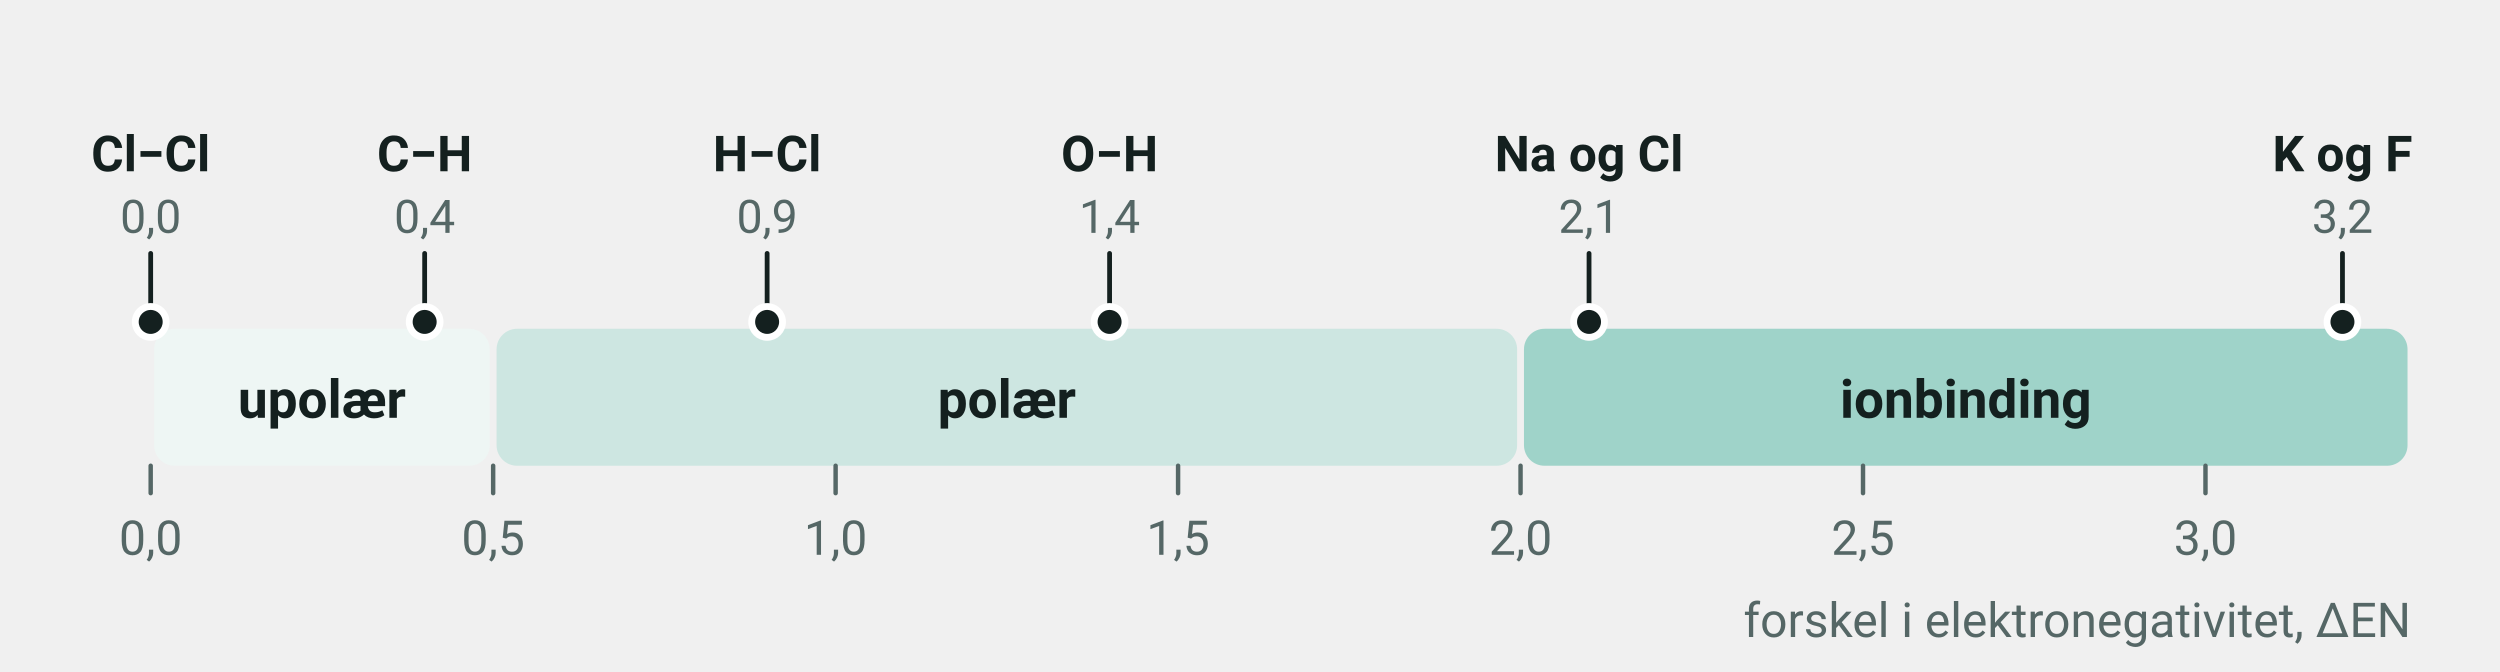
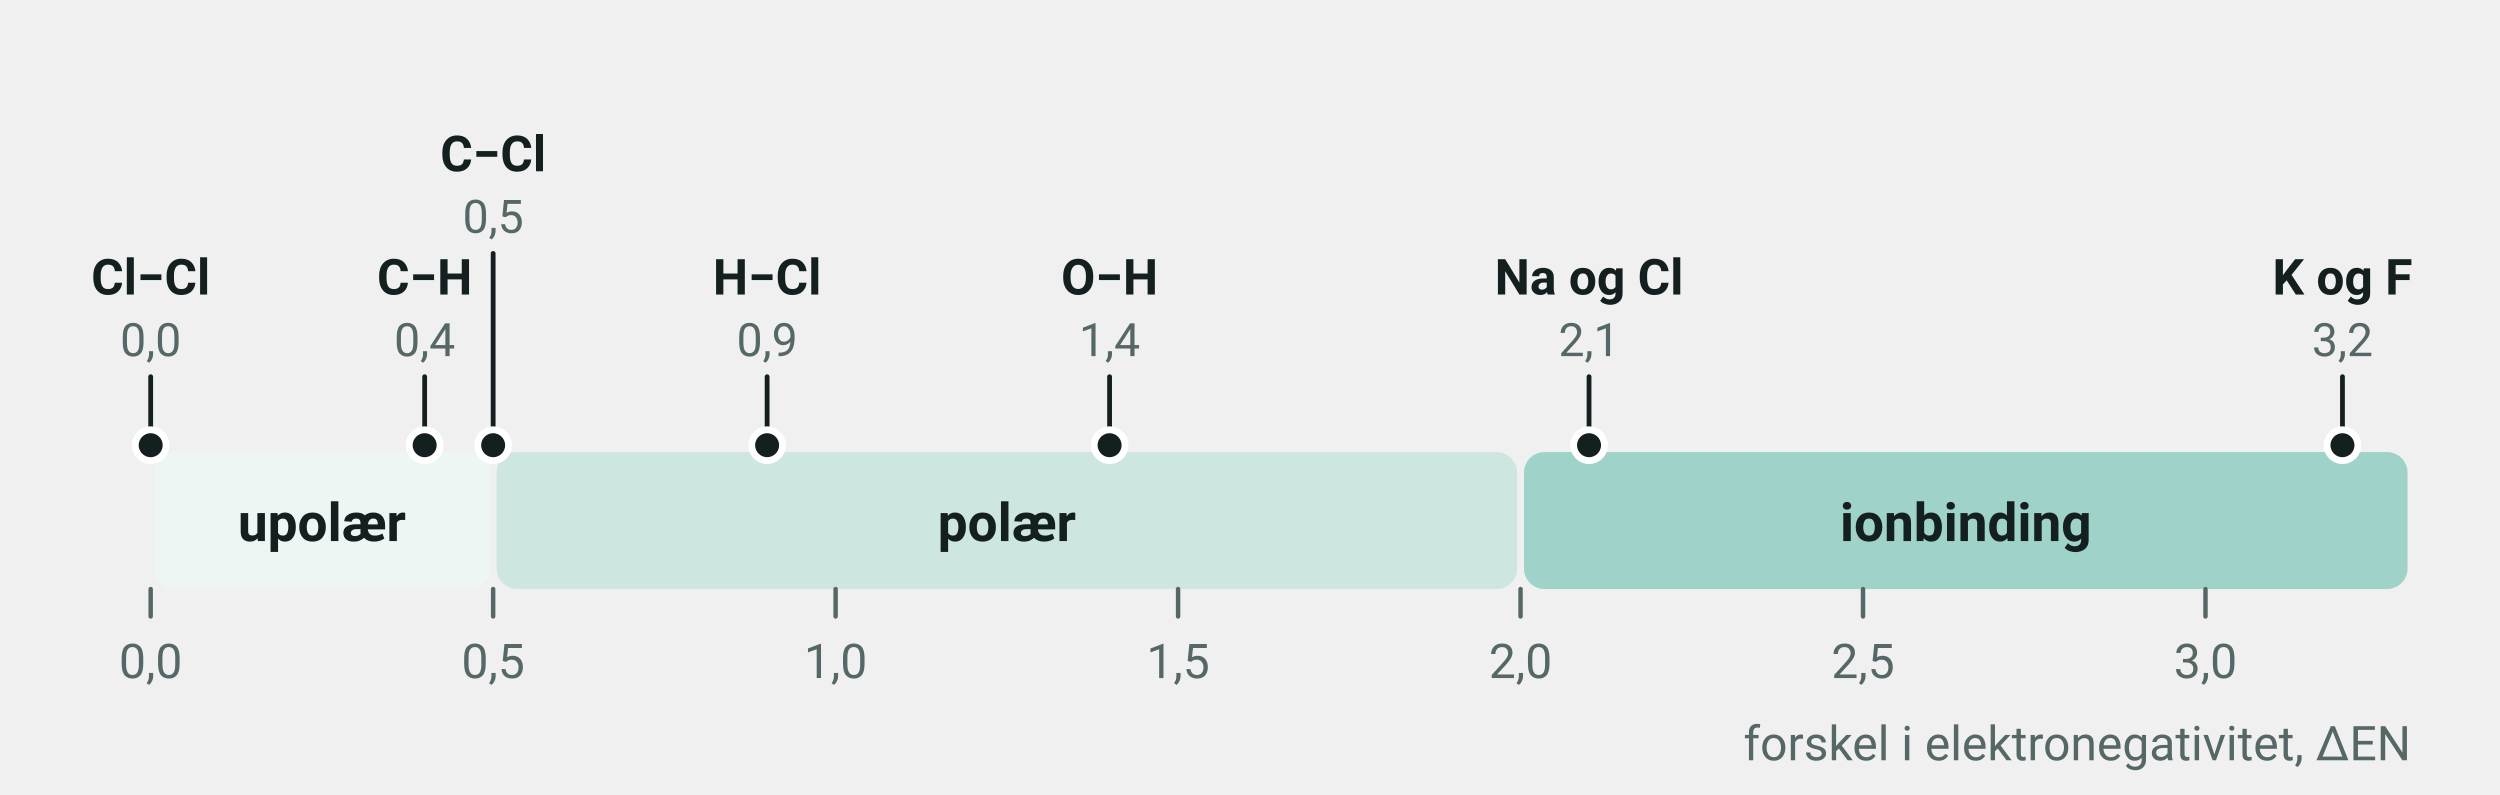
- <svg xmlns="http://www.w3.org/2000/svg" viewBox="0 0 730 196" width="730" height="196" font-family="'Segoe UI', Roboto, 'Helvetica Neue', Arial, sans-serif" role="img" aria-label="Skala over forskellen i elektronegativitet: under 0,5 upolær, fra 0,5 op til 2,0 polær, og 2,0 eller mere ionbinding">
+ <svg xmlns="http://www.w3.org/2000/svg" viewBox="0 0 730 232" width="730" height="232" font-family="'Segoe UI', Roboto, 'Helvetica Neue', Arial, sans-serif" role="img" aria-label="Skala over forskellen i elektronegativitet: under 0,5 upolær, fra 0,5 til under 2,0 polær, og 2,0 eller mere ionbinding">
  <g class="peg-vejledning" data-tekst="Peg på et eksempel, og se, hvordan forskellen i elektronegativitet er regnet ud." />
  <g class="peg" data-titel="Upolær elektronparbinding" data-tekst="Er forskellen i elektronegativitet under 0,5, er bindingen upolær. Elektronparret deles ligeligt mellem de to atomer." data-noegle="upolær" data-med="i-upolær">
-     <rect x="45.0" y="96.0" width="98.0" height="40.0" rx="6" fill="#eef6f4" />
-     <text x="94.0" y="122.0" font-size="15.5" text-anchor="middle" fill="#14201f" font-weight="700">
+     <rect x="45.0" y="132.0" width="98.0" height="40.0" rx="6" fill="#eef6f4" />
+     <text x="94.0" y="158.0" font-size="15.5" text-anchor="middle" fill="#14201f" font-weight="700">
      <tspan>upolær</tspan>
    </text>
  </g>
-   <g class="peg" data-titel="Polær elektronparbinding" data-tekst="Er forskellen i elektronegativitet fra 0,5 op til 2,0, er bindingen polær. Elektronparret ligger tættest på det mest elektronegative atom." data-noegle="polær" data-med="i-polær">
-     <rect x="145.0" y="96.0" width="298.0" height="40.0" rx="6" fill="#cde6e1" />
-     <text x="294.0" y="122.0" font-size="15.5" text-anchor="middle" fill="#14201f" font-weight="700">
+   <g class="peg" data-titel="Polær elektronparbinding" data-tekst="Er forskellen i elektronegativitet fra 0,5 til under 2,0, er bindingen polær. Elektronparret ligger tættest på det mest elektronegative atom." data-noegle="polær" data-med="i-polær">
+     <rect x="145.0" y="132.0" width="298.0" height="40.0" rx="6" fill="#cde6e1" />
+     <text x="294.0" y="158.0" font-size="15.5" text-anchor="middle" fill="#14201f" font-weight="700">
      <tspan>polær</tspan>
    </text>
  </g>
  <g class="peg" data-titel="Ionbinding" data-tekst="Er forskellen i elektronegativitet 2,0 eller mere, er det en ionbinding. Det mest elektronegative atom tager elektronerne helt." data-noegle="ionbinding" data-med="i-ionbinding">
-     <rect x="445.0" y="96.0" width="258.0" height="40.0" rx="6" fill="#9fd3c9" />
-     <text x="574.0" y="122.0" font-size="15.5" text-anchor="middle" fill="#14201f" font-weight="700">
+     <rect x="445.0" y="132.0" width="258.0" height="40.0" rx="6" fill="#9fd3c9" />
+     <text x="574.0" y="158.0" font-size="15.5" text-anchor="middle" fill="#14201f" font-weight="700">
      <tspan>ionbinding</tspan>
    </text>
  </g>
-   <line x1="44.0" y1="136.0" x2="44.0" y2="144.0" stroke="#556766" stroke-width="1.3" stroke-linecap="round" />
-   <text x="44.0" y="162.0" font-size="14" text-anchor="middle" fill="#556766">
+   <line x1="44.0" y1="172.0" x2="44.0" y2="180.0" stroke="#556766" stroke-width="1.3" stroke-linecap="round" />
+   <text x="44.0" y="198.0" font-size="14" text-anchor="middle" fill="#556766">
    <tspan>0,0</tspan>
  </text>
-   <line x1="144.0" y1="136.0" x2="144.0" y2="144.0" stroke="#556766" stroke-width="1.3" stroke-linecap="round" />
-   <text x="144.0" y="162.0" font-size="14" text-anchor="middle" fill="#556766">
+   <line x1="144.0" y1="172.0" x2="144.0" y2="180.0" stroke="#556766" stroke-width="1.3" stroke-linecap="round" />
+   <text x="144.0" y="198.0" font-size="14" text-anchor="middle" fill="#556766">
    <tspan>0,5</tspan>
  </text>
-   <line x1="244.0" y1="136.0" x2="244.0" y2="144.0" stroke="#556766" stroke-width="1.3" stroke-linecap="round" />
-   <text x="244.0" y="162.0" font-size="14" text-anchor="middle" fill="#556766">
+   <line x1="244.0" y1="172.0" x2="244.0" y2="180.0" stroke="#556766" stroke-width="1.3" stroke-linecap="round" />
+   <text x="244.0" y="198.0" font-size="14" text-anchor="middle" fill="#556766">
    <tspan>1,0</tspan>
  </text>
-   <line x1="344.0" y1="136.0" x2="344.0" y2="144.0" stroke="#556766" stroke-width="1.3" stroke-linecap="round" />
-   <text x="344.0" y="162.0" font-size="14" text-anchor="middle" fill="#556766">
+   <line x1="344.0" y1="172.0" x2="344.0" y2="180.0" stroke="#556766" stroke-width="1.3" stroke-linecap="round" />
+   <text x="344.0" y="198.0" font-size="14" text-anchor="middle" fill="#556766">
    <tspan>1,5</tspan>
  </text>
-   <line x1="444.0" y1="136.0" x2="444.0" y2="144.0" stroke="#556766" stroke-width="1.3" stroke-linecap="round" />
-   <text x="444.0" y="162.0" font-size="14" text-anchor="middle" fill="#556766">
+   <line x1="444.0" y1="172.0" x2="444.0" y2="180.0" stroke="#556766" stroke-width="1.3" stroke-linecap="round" />
+   <text x="444.0" y="198.0" font-size="14" text-anchor="middle" fill="#556766">
    <tspan>2,0</tspan>
  </text>
-   <line x1="544.0" y1="136.0" x2="544.0" y2="144.0" stroke="#556766" stroke-width="1.3" stroke-linecap="round" />
-   <text x="544.0" y="162.0" font-size="14" text-anchor="middle" fill="#556766">
+   <line x1="544.0" y1="172.0" x2="544.0" y2="180.0" stroke="#556766" stroke-width="1.3" stroke-linecap="round" />
+   <text x="544.0" y="198.0" font-size="14" text-anchor="middle" fill="#556766">
    <tspan>2,5</tspan>
  </text>
-   <line x1="644.0" y1="136.0" x2="644.0" y2="144.0" stroke="#556766" stroke-width="1.3" stroke-linecap="round" />
-   <text x="644.0" y="162.0" font-size="14" text-anchor="middle" fill="#556766">
+   <line x1="644.0" y1="172.0" x2="644.0" y2="180.0" stroke="#556766" stroke-width="1.3" stroke-linecap="round" />
+   <text x="644.0" y="198.0" font-size="14" text-anchor="middle" fill="#556766">
    <tspan>3,0</tspan>
  </text>
-   <text x="704.0" y="186.0" font-size="14" text-anchor="end" fill="#556766">
+   <text x="704.0" y="222.0" font-size="14" text-anchor="end" fill="#556766">
    <tspan>forskel i elektronegativitet, ΔEN</tspan>
  </text>
  <g class="peg" data-titel="Bindingen Cl−Cl" data-tekst="Begge atomer er chlor med elektronegativiteten 3,0.&#10;ΔEN = 3,0 − 3,0 = 0,0&#10;Forskellen er under 0,5, så bindingen er upolær." data-noegle="Cl−Cl" data-i="i-upolær" data-med="upolær">
-     <line x1="44.0" y1="74.0" x2="44.0" y2="94.0" stroke="#14201f" stroke-width="1.4" stroke-linecap="round" />
-     <circle cx="44.0" cy="94.0" r="4.5" fill="#14201f" stroke="#ffffff" stroke-width="2" />
-     <text x="44.0" y="50.0" font-size="14.5" text-anchor="middle" fill="#14201f" font-weight="700">
+     <line x1="44.0" y1="110.0" x2="44.0" y2="130.0" stroke="#14201f" stroke-width="1.4" stroke-linecap="round" />
+     <circle cx="44.0" cy="130.0" r="4.5" fill="#14201f" stroke="#ffffff" stroke-width="2" />
+     <text x="44.0" y="86.0" font-size="14.5" text-anchor="middle" fill="#14201f" font-weight="700">
      <tspan>Cl−Cl</tspan>
    </text>
-     <text x="44.0" y="68.0" font-size="13.5" text-anchor="middle" fill="#556766">
+     <text x="44.0" y="104.0" font-size="13.5" text-anchor="middle" fill="#556766">
      <tspan>0,0</tspan>
    </text>
  </g>
  <g class="peg" data-titel="Bindingen C−H" data-tekst="Carbon har elektronegativiteten 2,5, og hydrogen har 2,1.&#10;ΔEN = 2,5 − 2,1 = 0,4&#10;Forskellen er under 0,5, så bindingen er upolær." data-noegle="C−H" data-i="i-upolær" data-med="upolær">
-     <line x1="124.0" y1="74.0" x2="124.0" y2="94.0" stroke="#14201f" stroke-width="1.4" stroke-linecap="round" />
-     <circle cx="124.0" cy="94.0" r="4.5" fill="#14201f" stroke="#ffffff" stroke-width="2" />
-     <text x="124.0" y="50.0" font-size="14.5" text-anchor="middle" fill="#14201f" font-weight="700">
+     <line x1="124.0" y1="110.0" x2="124.0" y2="130.0" stroke="#14201f" stroke-width="1.4" stroke-linecap="round" />
+     <circle cx="124.0" cy="130.0" r="4.5" fill="#14201f" stroke="#ffffff" stroke-width="2" />
+     <text x="124.0" y="86.0" font-size="14.5" text-anchor="middle" fill="#14201f" font-weight="700">
      <tspan>C−H</tspan>
    </text>
-     <text x="124.0" y="68.0" font-size="13.5" text-anchor="middle" fill="#556766">
+     <text x="124.0" y="104.0" font-size="13.5" text-anchor="middle" fill="#556766">
      <tspan>0,4</tspan>
    </text>
  </g>
+   <g class="peg" data-titel="Bindingen C−Cl" data-tekst="Chlor har elektronegativiteten 3,0, og carbon har 2,5.&#10;ΔEN = 3,0 − 2,5 = 0,5&#10;Forskellen ligger præcis på grænsen, og så regnes bindingen som polær." data-noegle="C−Cl" data-i="i-polær" data-med="polær">
+     <line x1="144.0" y1="74.0" x2="144.0" y2="130.0" stroke="#14201f" stroke-width="1.4" stroke-linecap="round" />
+     <circle cx="144.0" cy="130.0" r="4.5" fill="#14201f" stroke="#ffffff" stroke-width="2" />
+     <text x="144.0" y="50.0" font-size="14.5" text-anchor="middle" fill="#14201f" font-weight="700">
+       <tspan>C−Cl</tspan>
+     </text>
+     <text x="144.0" y="68.0" font-size="13.5" text-anchor="middle" fill="#556766">
+       <tspan>0,5</tspan>
+     </text>
+   </g>
  <g class="peg" data-titel="Bindingen H−Cl" data-tekst="Chlor har elektronegativiteten 3,0, og hydrogen har 2,1.&#10;ΔEN = 3,0 − 2,1 = 0,9&#10;Forskellen ligger mellem 0,5 og 2,0, så bindingen er polær." data-noegle="H−Cl" data-i="i-polær" data-med="polær">
-     <line x1="224.0" y1="74.0" x2="224.0" y2="94.0" stroke="#14201f" stroke-width="1.4" stroke-linecap="round" />
-     <circle cx="224.0" cy="94.0" r="4.5" fill="#14201f" stroke="#ffffff" stroke-width="2" />
-     <text x="224.0" y="50.0" font-size="14.5" text-anchor="middle" fill="#14201f" font-weight="700">
+     <line x1="224.0" y1="110.0" x2="224.0" y2="130.0" stroke="#14201f" stroke-width="1.4" stroke-linecap="round" />
+     <circle cx="224.0" cy="130.0" r="4.5" fill="#14201f" stroke="#ffffff" stroke-width="2" />
+     <text x="224.0" y="86.0" font-size="14.5" text-anchor="middle" fill="#14201f" font-weight="700">
      <tspan>H−Cl</tspan>
    </text>
-     <text x="224.0" y="68.0" font-size="13.5" text-anchor="middle" fill="#556766">
+     <text x="224.0" y="104.0" font-size="13.5" text-anchor="middle" fill="#556766">
      <tspan>0,9</tspan>
    </text>
  </g>
  <g class="peg" data-titel="Bindingen O−H" data-tekst="Oxygen har elektronegativiteten 3,5, og hydrogen har 2,1.&#10;ΔEN = 3,5 − 2,1 = 1,4&#10;Forskellen ligger mellem 0,5 og 2,0, så bindingen er polær." data-noegle="O−H" data-i="i-polær" data-med="polær">
-     <line x1="324.0" y1="74.0" x2="324.0" y2="94.0" stroke="#14201f" stroke-width="1.4" stroke-linecap="round" />
-     <circle cx="324.0" cy="94.0" r="4.5" fill="#14201f" stroke="#ffffff" stroke-width="2" />
-     <text x="324.0" y="50.0" font-size="14.5" text-anchor="middle" fill="#14201f" font-weight="700">
+     <line x1="324.0" y1="110.0" x2="324.0" y2="130.0" stroke="#14201f" stroke-width="1.4" stroke-linecap="round" />
+     <circle cx="324.0" cy="130.0" r="4.5" fill="#14201f" stroke="#ffffff" stroke-width="2" />
+     <text x="324.0" y="86.0" font-size="14.5" text-anchor="middle" fill="#14201f" font-weight="700">
      <tspan>O−H</tspan>
    </text>
-     <text x="324.0" y="68.0" font-size="13.5" text-anchor="middle" fill="#556766">
+     <text x="324.0" y="104.0" font-size="13.5" text-anchor="middle" fill="#556766">
      <tspan>1,4</tspan>
    </text>
  </g>
  <g class="peg" data-titel="Natrium og chlor" data-tekst="Chlor har elektronegativiteten 3,0, og natrium har 0,9.&#10;ΔEN = 3,0 − 0,9 = 2,1&#10;Forskellen er over 2,0, så det er en ionbinding." data-noegle="NaogCl" data-i="i-ionbinding" data-med="ionbinding">
-     <line x1="464.0" y1="74.0" x2="464.0" y2="94.0" stroke="#14201f" stroke-width="1.4" stroke-linecap="round" />
-     <circle cx="464.0" cy="94.0" r="4.5" fill="#14201f" stroke="#ffffff" stroke-width="2" />
-     <text x="464.0" y="50.0" font-size="14.5" text-anchor="middle" fill="#14201f" font-weight="700">
+     <line x1="464.0" y1="110.0" x2="464.0" y2="130.0" stroke="#14201f" stroke-width="1.4" stroke-linecap="round" />
+     <circle cx="464.0" cy="130.0" r="4.5" fill="#14201f" stroke="#ffffff" stroke-width="2" />
+     <text x="464.0" y="86.0" font-size="14.5" text-anchor="middle" fill="#14201f" font-weight="700">
      <tspan>Na og Cl</tspan>
    </text>
-     <text x="464.0" y="68.0" font-size="13.5" text-anchor="middle" fill="#556766">
+     <text x="464.0" y="104.0" font-size="13.5" text-anchor="middle" fill="#556766">
      <tspan>2,1</tspan>
    </text>
  </g>
  <g class="peg" data-titel="Kalium og fluor" data-tekst="Fluor har elektronegativiteten 4,0, og kalium har 0,8.&#10;ΔEN = 4,0 − 0,8 = 3,2&#10;Forskellen er over 2,0, så det er en ionbinding." data-noegle="KogF" data-i="i-ionbinding" data-med="ionbinding">
-     <line x1="684.0" y1="74.0" x2="684.0" y2="94.0" stroke="#14201f" stroke-width="1.4" stroke-linecap="round" />
-     <circle cx="684.0" cy="94.0" r="4.5" fill="#14201f" stroke="#ffffff" stroke-width="2" />
-     <text x="684.0" y="50.0" font-size="14.5" text-anchor="middle" fill="#14201f" font-weight="700">
+     <line x1="684.0" y1="110.0" x2="684.0" y2="130.0" stroke="#14201f" stroke-width="1.4" stroke-linecap="round" />
+     <circle cx="684.0" cy="130.0" r="4.5" fill="#14201f" stroke="#ffffff" stroke-width="2" />
+     <text x="684.0" y="86.0" font-size="14.5" text-anchor="middle" fill="#14201f" font-weight="700">
      <tspan>K og F</tspan>
    </text>
-     <text x="684.0" y="68.0" font-size="13.5" text-anchor="middle" fill="#556766">
+     <text x="684.0" y="104.0" font-size="13.5" text-anchor="middle" fill="#556766">
      <tspan>3,2</tspan>
    </text>
  </g>
</svg>
